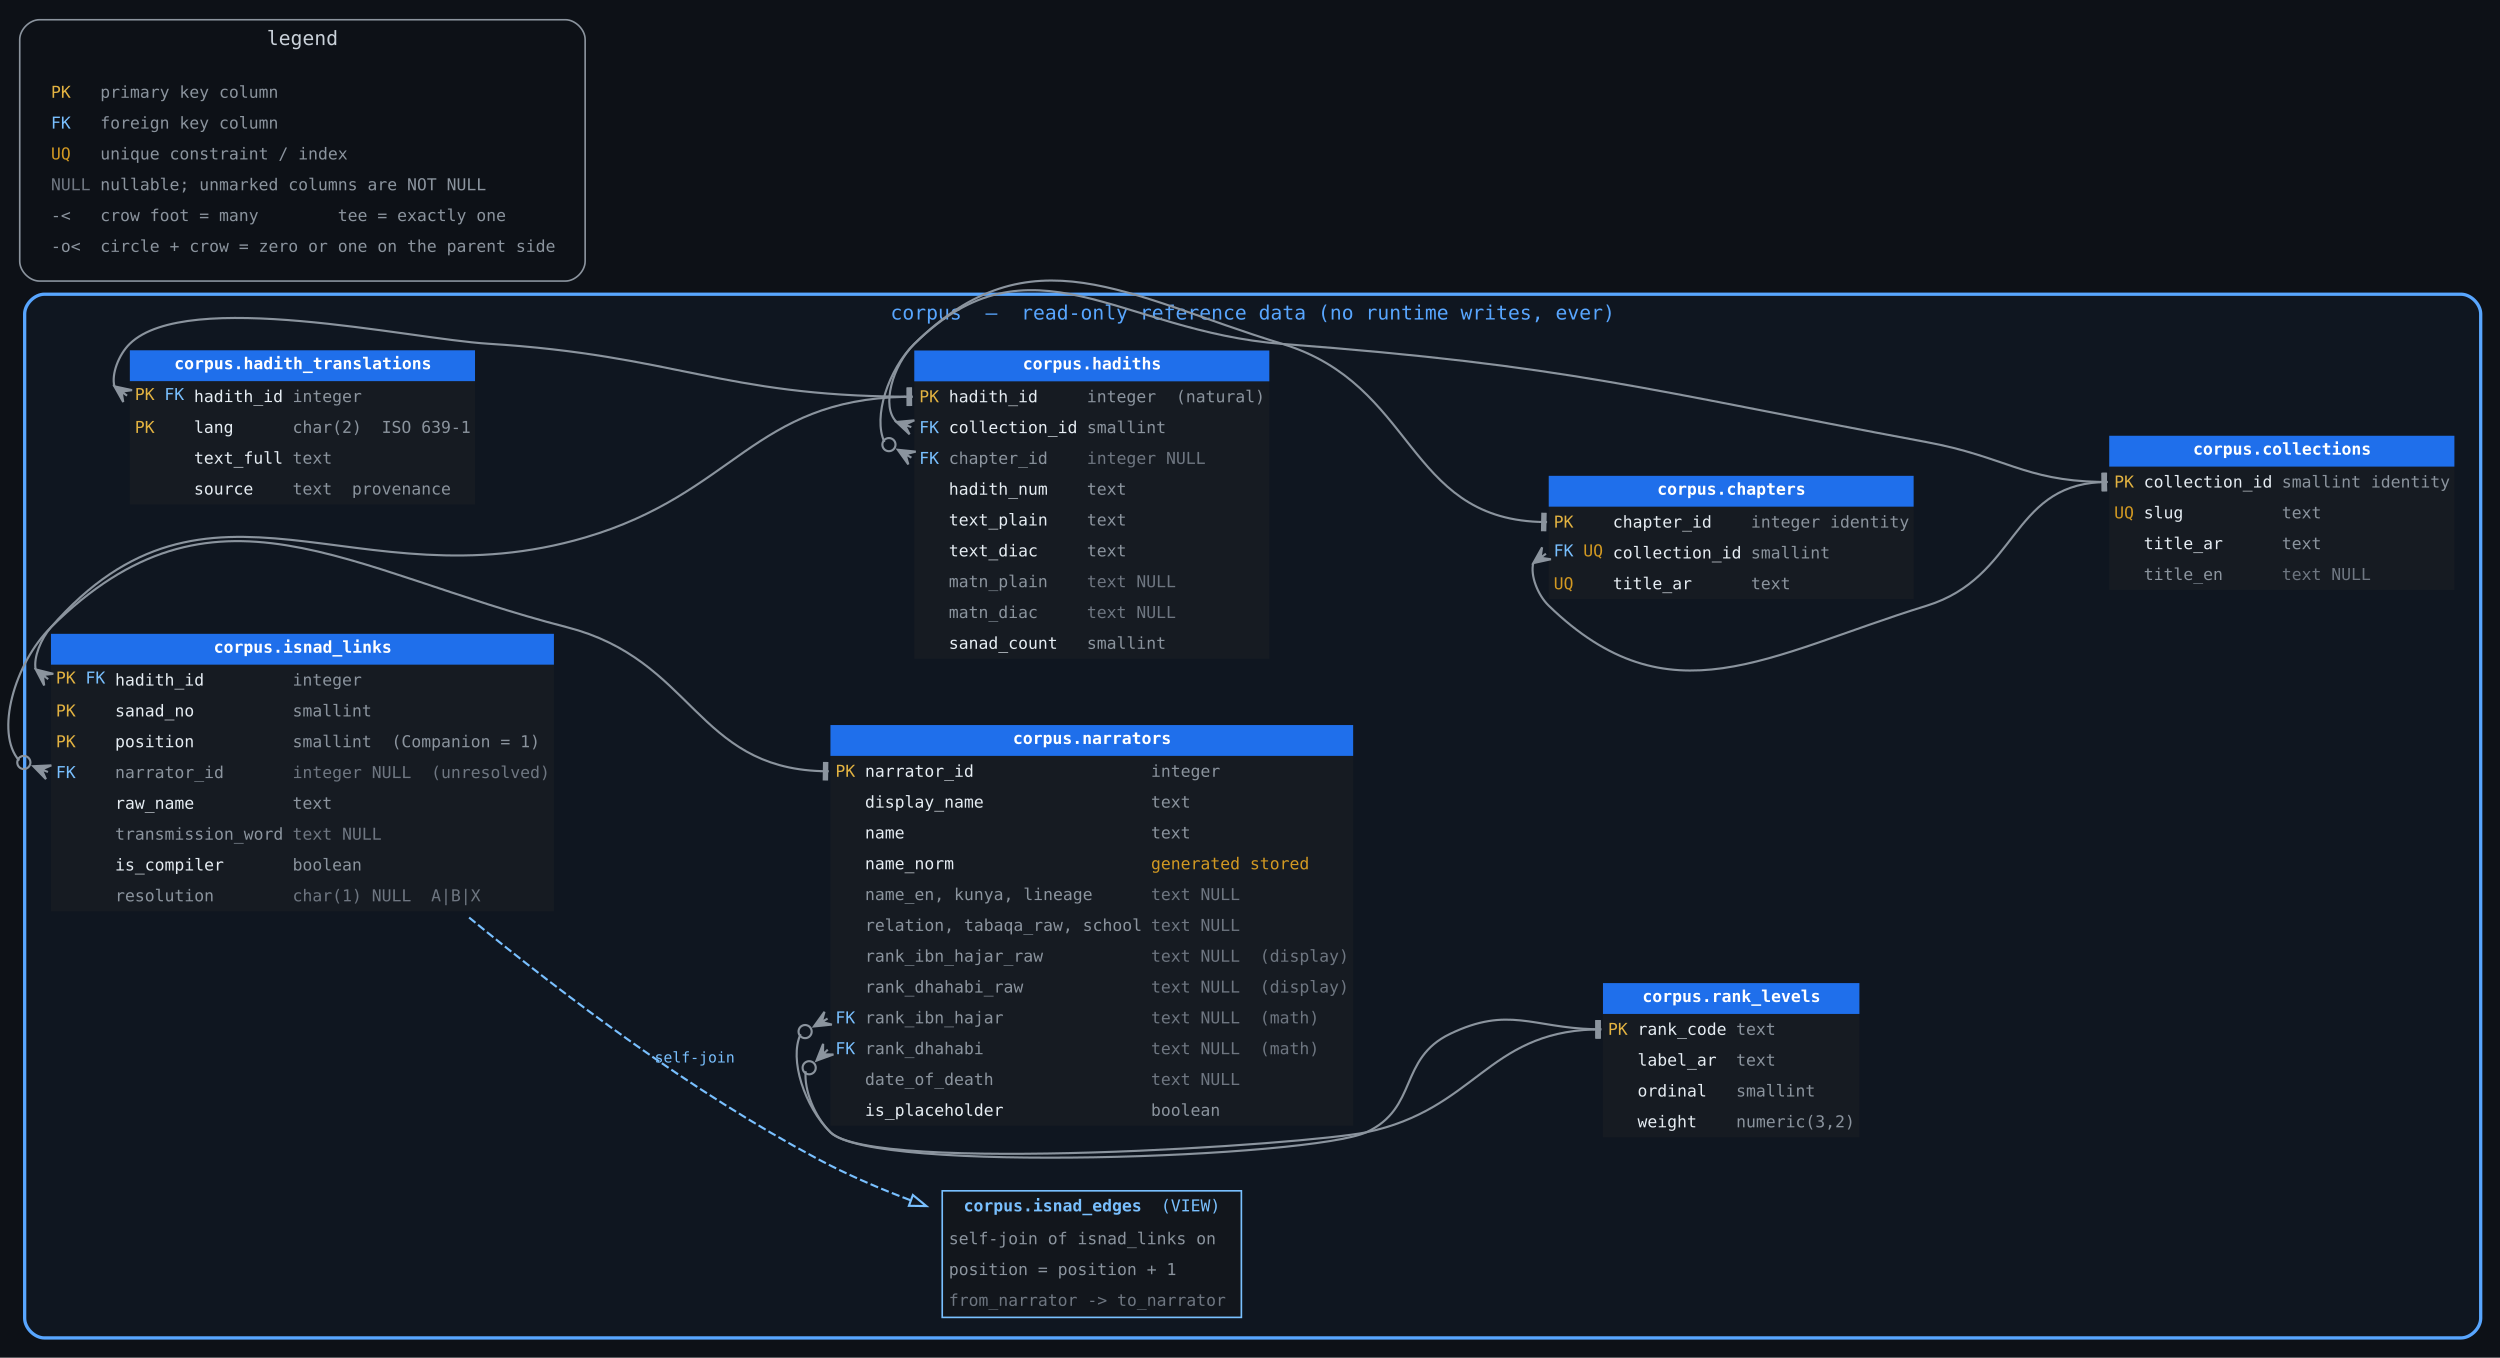
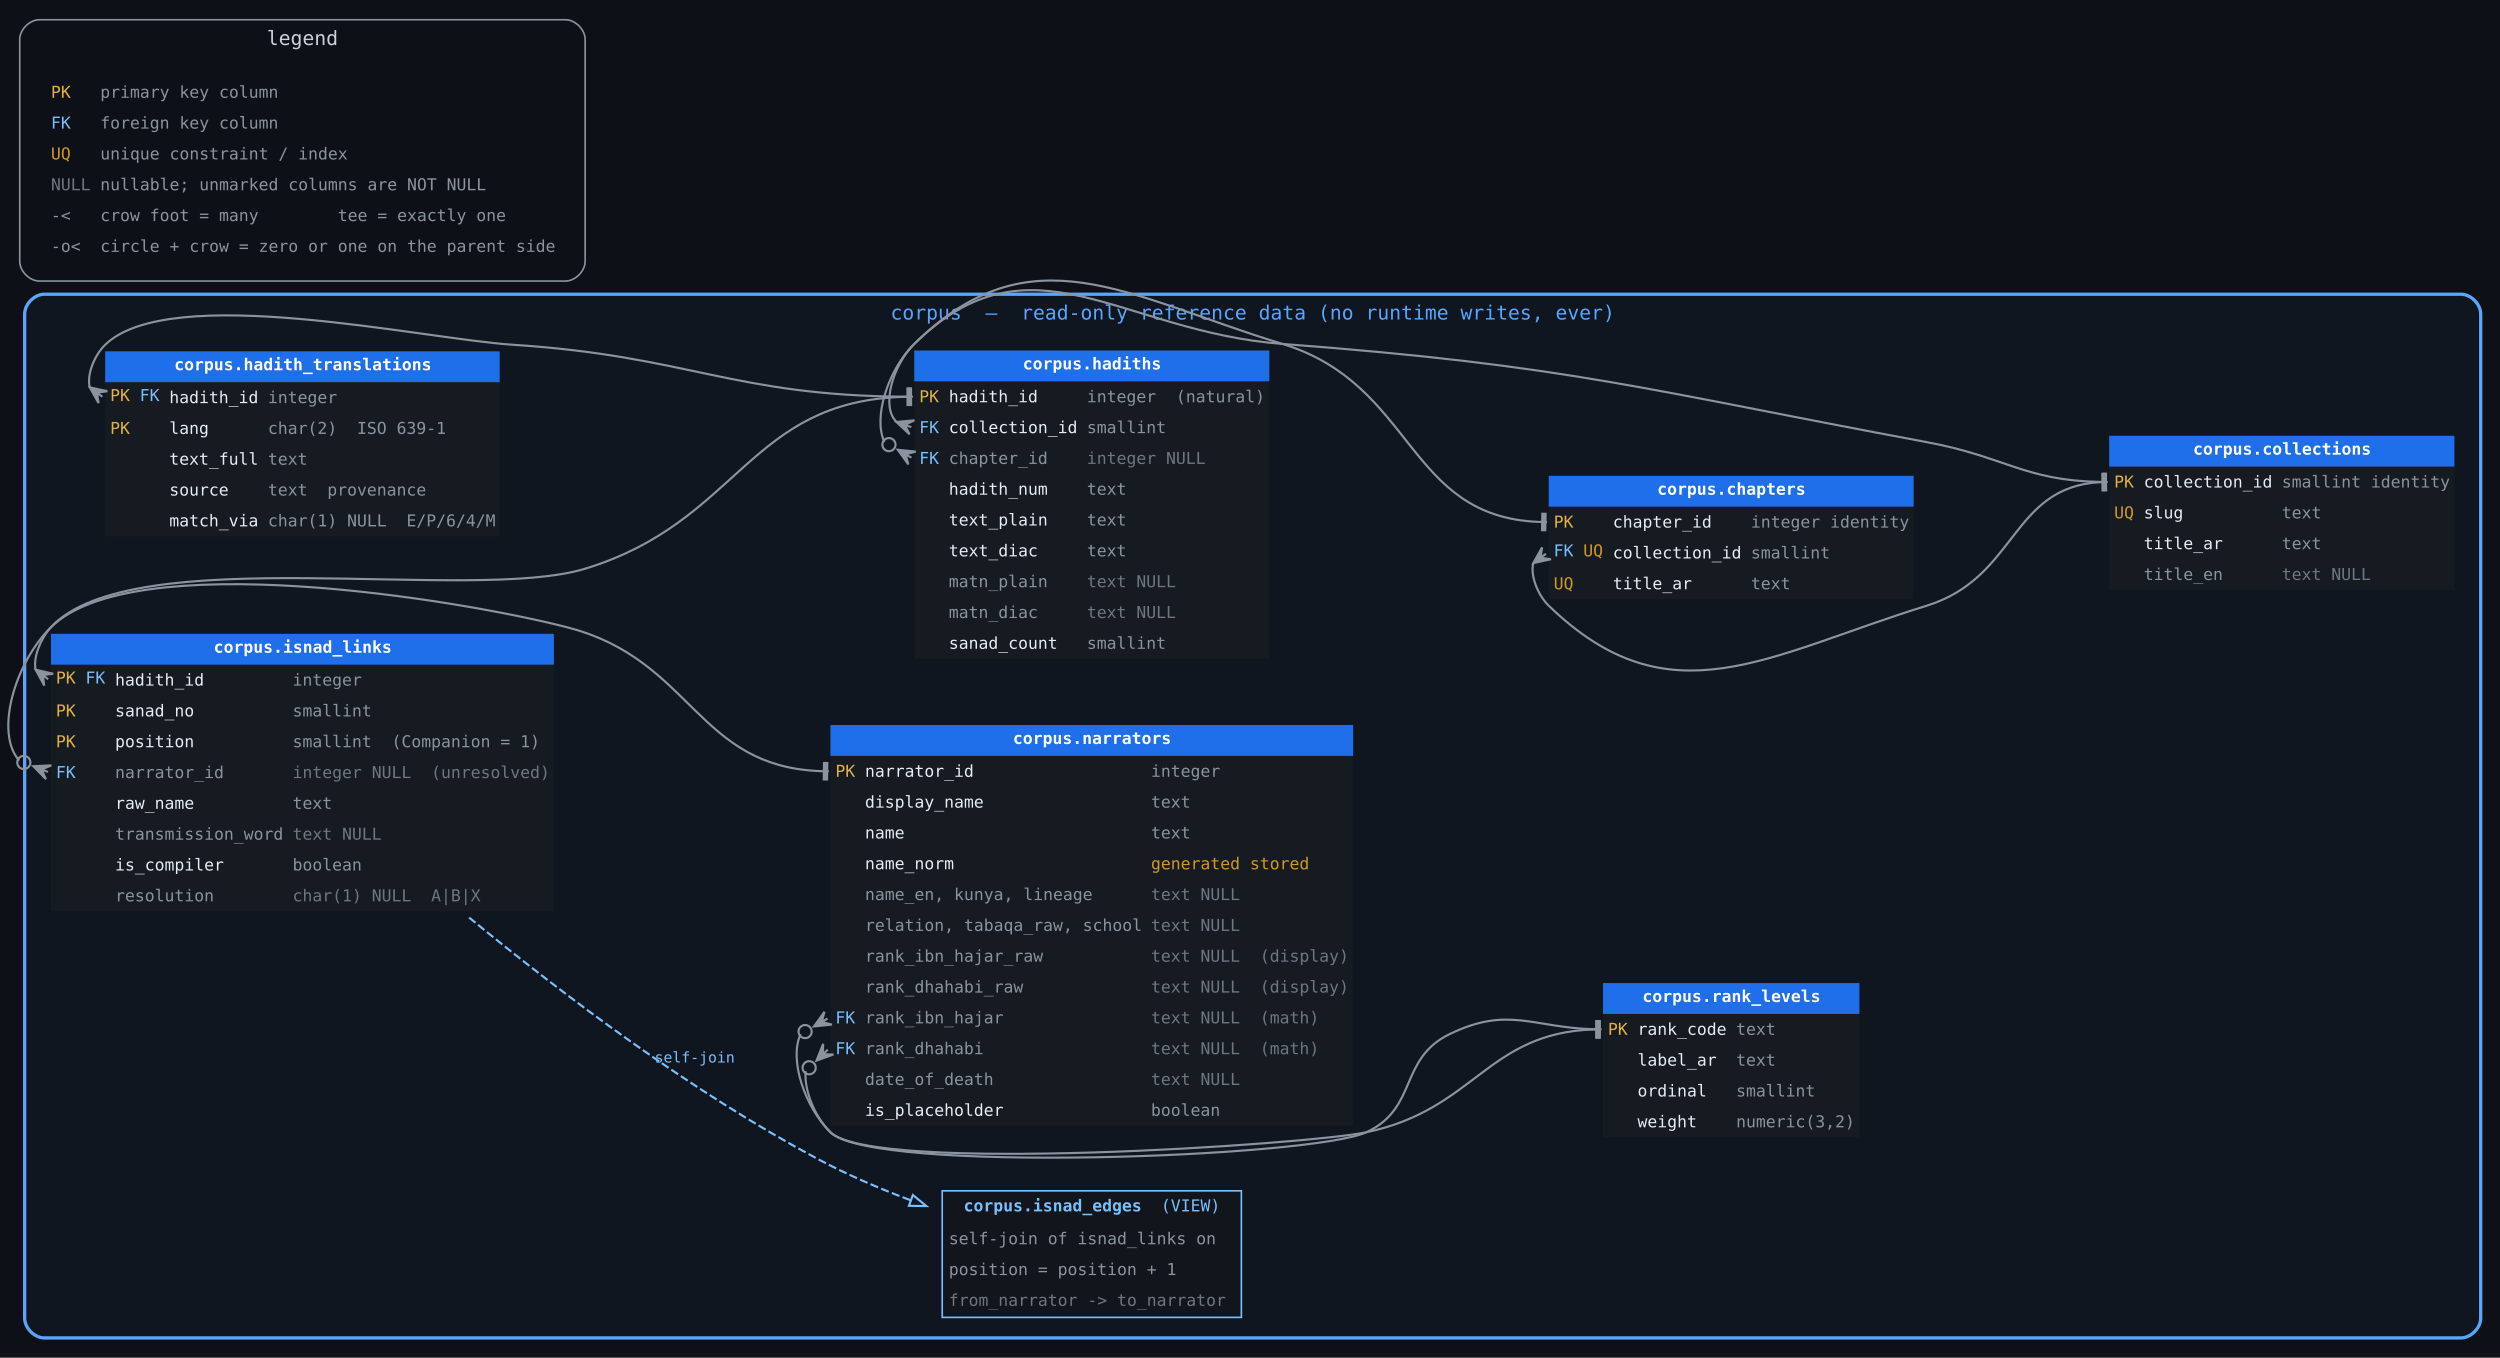
<svg xmlns="http://www.w3.org/2000/svg" width="1521pt" height="826pt" viewBox="0.00 0.00 1521.00 826.00">
  <g id="graph0" class="graph" transform="scale(1 1) rotate(0) translate(4 822)">
    <polygon fill="#0d1117" stroke="none" points="-4,4 -4,-822 1517.25,-822 1517.25,4 -4,4" />
    <g id="clust1" class="cluster">
      <path fill="#0f1620" stroke="#58a6ff" stroke-width="2" d="M23,-8C23,-8 1493.25,-8 1493.25,-8 1499.25,-8 1505.25,-14 1505.25,-20 1505.25,-20 1505.25,-631 1505.25,-631 1505.25,-637 1499.25,-643 1493.25,-643 1493.25,-643 23,-643 23,-643 17,-643 11,-637 11,-631 11,-631 11,-20 11,-20 11,-14 17,-8 23,-8" />
      <text xml:space="preserve" text-anchor="middle" x="758.12" y="-627.6" font-family="DejaVu Sans Mono" font-size="12.00" fill="#58a6ff">corpus  —  read-only reference data (no runtime writes, ever)</text>
    </g>
    <g id="clust2" class="cluster">
      <path fill="#0d1117" stroke="#8b949e" d="M20,-651C20,-651 340,-651 340,-651 346,-651 352,-657 352,-663 352,-663 352,-798 352,-798 352,-804 346,-810 340,-810 340,-810 20,-810 20,-810 14,-810 8,-804 8,-798 8,-798 8,-663 8,-663 8,-657 14,-651 20,-651" />
      <text xml:space="preserve" text-anchor="middle" x="180" y="-794.6" font-family="DejaVu Sans Mono" font-size="12.00" fill="#c9d1d9">legend</text>
    </g>
    <g id="node1" class="node">
      <polygon fill="#161b22" stroke="none" points="1279.25,-463.12 1279.25,-556.88 1489.25,-556.88 1489.25,-463.12 1279.25,-463.12" />
      <polygon fill="#1f6feb" stroke="none" points="1279.25,-538.12 1279.25,-556.88 1489.25,-556.88 1489.25,-538.12 1279.25,-538.12" />
      <text xml:space="preserve" text-anchor="start" x="1330.25" y="-545.38" font-family="DejaVu Sans Mono" font-weight="bold" font-size="10.00" fill="#ffffff">corpus.collections</text>
      <text xml:space="preserve" text-anchor="start" x="1282.25" y="-525.38" font-family="DejaVu Sans Mono" font-size="10.00" fill="#e3b341">PK</text>
      <text xml:space="preserve" text-anchor="start" x="1300.25" y="-525.38" font-family="DejaVu Sans Mono" font-size="10.00" fill="#e6edf3">collection_id</text>
      <text xml:space="preserve" text-anchor="start" x="1384.25" y="-525.38" font-family="DejaVu Sans Mono" font-size="10.00" fill="#8b949e">smallint identity</text>
      <text xml:space="preserve" text-anchor="start" x="1282.25" y="-506.62" font-family="DejaVu Sans Mono" font-size="10.00" fill="#d29922">UQ</text>
      <text xml:space="preserve" text-anchor="start" x="1300.25" y="-506.62" font-family="DejaVu Sans Mono" font-size="10.00" fill="#e6edf3">slug</text>
      <text xml:space="preserve" text-anchor="start" x="1384.25" y="-506.62" font-family="DejaVu Sans Mono" font-size="10.00" fill="#8b949e">text</text>
      <text xml:space="preserve" text-anchor="start" x="1300.25" y="-487.88" font-family="DejaVu Sans Mono" font-size="10.00" fill="#e6edf3">title_ar</text>
      <text xml:space="preserve" text-anchor="start" x="1384.25" y="-487.88" font-family="DejaVu Sans Mono" font-size="10.00" fill="#8b949e">text</text>
      <text xml:space="preserve" text-anchor="start" x="1300.25" y="-469.12" font-family="DejaVu Sans Mono" font-size="10.00" fill="#8b949e">title_en</text>
      <text xml:space="preserve" text-anchor="start" x="1384.25" y="-469.12" font-family="DejaVu Sans Mono" font-size="10.00" fill="#6e7681">text NULL</text>
    </g>
    <g id="node2" class="node">
      <polygon fill="#161b22" stroke="none" points="938.25,-457.5 938.25,-532.5 1160.25,-532.5 1160.25,-457.5 938.25,-457.5" />
      <polygon fill="#1f6feb" stroke="none" points="938.25,-513.75 938.25,-532.5 1160.25,-532.5 1160.25,-513.75 938.25,-513.75" />
      <text xml:space="preserve" text-anchor="start" x="1004.25" y="-521" font-family="DejaVu Sans Mono" font-weight="bold" font-size="10.00" fill="#ffffff">corpus.chapters</text>
      <text xml:space="preserve" text-anchor="start" x="941.25" y="-501" font-family="DejaVu Sans Mono" font-size="10.00" fill="#e3b341">PK</text>
      <text xml:space="preserve" text-anchor="start" x="977.25" y="-501" font-family="DejaVu Sans Mono" font-size="10.00" fill="#e6edf3">chapter_id</text>
      <text xml:space="preserve" text-anchor="start" x="1061.25" y="-501" font-family="DejaVu Sans Mono" font-size="10.00" fill="#8b949e">integer identity</text>
      <text xml:space="preserve" text-anchor="start" x="941.25" y="-483.5" font-family="DejaVu Sans Mono" font-size="10.00" fill="#79c0ff">FK</text>
      <text xml:space="preserve" text-anchor="start" x="953.25" y="-483.5" font-family="DejaVu Sans Mono" font-size="10.00"> </text>
      <text xml:space="preserve" text-anchor="start" x="959.25" y="-483.5" font-family="DejaVu Sans Mono" font-size="10.00" fill="#d29922">UQ</text>
      <text xml:space="preserve" text-anchor="start" x="977.25" y="-482.25" font-family="DejaVu Sans Mono" font-size="10.00" fill="#e6edf3">collection_id</text>
      <text xml:space="preserve" text-anchor="start" x="1061.25" y="-482.25" font-family="DejaVu Sans Mono" font-size="10.00" fill="#8b949e">smallint</text>
      <text xml:space="preserve" text-anchor="start" x="941.25" y="-463.5" font-family="DejaVu Sans Mono" font-size="10.00" fill="#d29922">UQ</text>
      <text xml:space="preserve" text-anchor="start" x="977.25" y="-463.5" font-family="DejaVu Sans Mono" font-size="10.00" fill="#e6edf3">title_ar</text>
      <text xml:space="preserve" text-anchor="start" x="1061.25" y="-463.5" font-family="DejaVu Sans Mono" font-size="10.00" fill="#8b949e">text</text>
    </g>
    <g id="edge1" class="edge">
      <path fill="none" stroke="#8b949e" stroke-width="1.3" d="M928.86,-479.42C926.93,-472.1 931.44,-460.1 938.25,-453.5 1011.65,-382.35 1070.59,-423.29 1168.25,-453.5 1223.29,-470.53 1219.29,-525.62 1273.53,-528.62" />
      <polygon fill="#8b949e" stroke="#8b949e" stroke-width="1.3" points="928.86,-479.42 934.22,-488.98 933.23,-482.65 936.55,-485.11 936.55,-485.11 936.55,-485.11 933.23,-482.65 939.58,-481.75 928.86,-479.42" />
      <polygon fill="#8b949e" stroke="#8b949e" stroke-width="1.3" points="1277.39,-523.72 1277.12,-533.72 1275.12,-533.67 1275.39,-523.67 1277.39,-523.72" />
      <polyline fill="none" stroke="#8b949e" stroke-width="1.3" points="1278.25,-528.75 1273.25,-528.61" />
    </g>
    <g id="node3" class="node">
      <polygon fill="#161b22" stroke="none" points="552.25,-421.25 552.25,-608.75 768.25,-608.75 768.25,-421.25 552.25,-421.25" />
      <polygon fill="#1f6feb" stroke="none" points="552.25,-590 552.25,-608.75 768.25,-608.75 768.25,-590 552.25,-590" />
      <text xml:space="preserve" text-anchor="start" x="618.25" y="-597.25" font-family="DejaVu Sans Mono" font-weight="bold" font-size="10.00" fill="#ffffff">corpus.hadiths</text>
      <text xml:space="preserve" text-anchor="start" x="555.25" y="-577.25" font-family="DejaVu Sans Mono" font-size="10.00" fill="#e3b341">PK</text>
      <text xml:space="preserve" text-anchor="start" x="573.25" y="-577.25" font-family="DejaVu Sans Mono" font-size="10.00" fill="#e6edf3">hadith_id</text>
      <text xml:space="preserve" text-anchor="start" x="657.25" y="-577.25" font-family="DejaVu Sans Mono" font-size="10.00" fill="#8b949e">integer  (natural)</text>
      <text xml:space="preserve" text-anchor="start" x="555.25" y="-558.5" font-family="DejaVu Sans Mono" font-size="10.00" fill="#79c0ff">FK</text>
      <text xml:space="preserve" text-anchor="start" x="573.25" y="-558.5" font-family="DejaVu Sans Mono" font-size="10.00" fill="#e6edf3">collection_id</text>
      <text xml:space="preserve" text-anchor="start" x="657.25" y="-558.5" font-family="DejaVu Sans Mono" font-size="10.00" fill="#8b949e">smallint</text>
      <text xml:space="preserve" text-anchor="start" x="555.25" y="-539.75" font-family="DejaVu Sans Mono" font-size="10.00" fill="#79c0ff">FK</text>
      <text xml:space="preserve" text-anchor="start" x="573.25" y="-539.75" font-family="DejaVu Sans Mono" font-size="10.00" fill="#8b949e">chapter_id</text>
      <text xml:space="preserve" text-anchor="start" x="657.25" y="-539.75" font-family="DejaVu Sans Mono" font-size="10.00" fill="#6e7681">integer NULL</text>
      <text xml:space="preserve" text-anchor="start" x="573.25" y="-521" font-family="DejaVu Sans Mono" font-size="10.00" fill="#e6edf3">hadith_num</text>
      <text xml:space="preserve" text-anchor="start" x="657.25" y="-521" font-family="DejaVu Sans Mono" font-size="10.00" fill="#8b949e">text</text>
      <text xml:space="preserve" text-anchor="start" x="573.25" y="-502.25" font-family="DejaVu Sans Mono" font-size="10.00" fill="#e6edf3">text_plain</text>
      <text xml:space="preserve" text-anchor="start" x="657.25" y="-502.25" font-family="DejaVu Sans Mono" font-size="10.00" fill="#8b949e">text</text>
      <text xml:space="preserve" text-anchor="start" x="573.25" y="-483.5" font-family="DejaVu Sans Mono" font-size="10.00" fill="#e6edf3">text_diac</text>
      <text xml:space="preserve" text-anchor="start" x="657.25" y="-483.5" font-family="DejaVu Sans Mono" font-size="10.00" fill="#8b949e">text</text>
      <text xml:space="preserve" text-anchor="start" x="573.25" y="-464.75" font-family="DejaVu Sans Mono" font-size="10.00" fill="#8b949e">matn_plain</text>
      <text xml:space="preserve" text-anchor="start" x="657.25" y="-464.75" font-family="DejaVu Sans Mono" font-size="10.00" fill="#6e7681">text NULL</text>
      <text xml:space="preserve" text-anchor="start" x="573.25" y="-446" font-family="DejaVu Sans Mono" font-size="10.00" fill="#8b949e">matn_diac</text>
      <text xml:space="preserve" text-anchor="start" x="657.25" y="-446" font-family="DejaVu Sans Mono" font-size="10.00" fill="#6e7681">text NULL</text>
      <text xml:space="preserve" text-anchor="start" x="573.25" y="-427.25" font-family="DejaVu Sans Mono" font-size="10.00" fill="#e6edf3">sanad_count</text>
      <text xml:space="preserve" text-anchor="start" x="657.25" y="-427.25" font-family="DejaVu Sans Mono" font-size="10.00" fill="#8b949e">smallint</text>
    </g>
    <g id="edge2" class="edge">
      <path fill="none" stroke="#8b949e" stroke-width="1.3" d="M541.56,-565.21C531.74,-574.34 539.13,-599.89 552.25,-612.75 623.33,-682.45 676.98,-620.27 776.25,-612.75 951.98,-599.43 994.99,-585.27 1168.25,-553 1215.83,-544.14 1227.43,-529.75 1273.39,-528.8" />
      <polygon fill="#8b949e" stroke="#8b949e" stroke-width="1.3" points="541.38,-565.27 552.3,-566.27 546.52,-563.5 550.43,-562.16 550.43,-562.16 550.43,-562.16 546.52,-563.5 549.37,-557.76 541.38,-565.27" />
      <polygon fill="#8b949e" stroke="#8b949e" stroke-width="1.3" points="1277.2,-523.76 1277.3,-533.76 1275.3,-533.78 1275.2,-523.78 1277.2,-523.76" />
      <polyline fill="none" stroke="#8b949e" stroke-width="1.3" points="1278.25,-528.75 1273.25,-528.8" />
    </g>
    <g id="edge3" class="edge">
      <path fill="none" stroke="#8b949e" stroke-width="1.3" d="M534.08,-553.09C526.94,-568.31 536.49,-597.22 552.25,-612.75 623.15,-682.64 681.03,-641.81 776.25,-612.75 857.14,-588.06 851.26,-507.6 932.3,-504.47" />
      <polygon fill="#8b949e" stroke="#8b949e" stroke-width="1.3" points="542.22,-548.36 553.13,-547.24 546.93,-545.63 550.5,-543.56 550.5,-543.56 550.5,-543.56 546.93,-545.63 548.62,-539.45 542.22,-548.36" />
      <ellipse fill="none" stroke="#8b949e" stroke-width="1.3" cx="536.83" cy="-551.49" rx="4" ry="4" />
      <polygon fill="#8b949e" stroke="#8b949e" stroke-width="1.3" points="936.15,-499.39 936.35,-509.39 934.35,-509.43 934.16,-499.43 936.15,-499.39" />
      <polyline fill="none" stroke="#8b949e" stroke-width="1.3" points="937.25,-504.38 932.25,-504.47" />
    </g>
    <g id="node4" class="node">
      <polygon fill="#161b22" stroke="none" points="971.25,-130.12 971.25,-223.88 1127.25,-223.88 1127.25,-130.12 971.25,-130.12" />
      <polygon fill="#1f6feb" stroke="none" points="971.25,-205.12 971.25,-223.88 1127.25,-223.88 1127.25,-205.12 971.25,-205.12" />
      <text xml:space="preserve" text-anchor="start" x="995.25" y="-212.38" font-family="DejaVu Sans Mono" font-weight="bold" font-size="10.00" fill="#ffffff">corpus.rank_levels</text>
      <text xml:space="preserve" text-anchor="start" x="974.25" y="-192.38" font-family="DejaVu Sans Mono" font-size="10.00" fill="#e3b341">PK</text>
      <text xml:space="preserve" text-anchor="start" x="992.25" y="-192.38" font-family="DejaVu Sans Mono" font-size="10.00" fill="#e6edf3">rank_code</text>
      <text xml:space="preserve" text-anchor="start" x="1052.25" y="-192.38" font-family="DejaVu Sans Mono" font-size="10.00" fill="#8b949e">text</text>
      <text xml:space="preserve" text-anchor="start" x="992.25" y="-173.62" font-family="DejaVu Sans Mono" font-size="10.00" fill="#e6edf3">label_ar</text>
      <text xml:space="preserve" text-anchor="start" x="1052.25" y="-173.62" font-family="DejaVu Sans Mono" font-size="10.00" fill="#8b949e">text</text>
      <text xml:space="preserve" text-anchor="start" x="992.25" y="-154.88" font-family="DejaVu Sans Mono" font-size="10.00" fill="#e6edf3">ordinal</text>
      <text xml:space="preserve" text-anchor="start" x="1052.25" y="-154.88" font-family="DejaVu Sans Mono" font-size="10.00" fill="#8b949e">smallint</text>
      <text xml:space="preserve" text-anchor="start" x="992.25" y="-136.12" font-family="DejaVu Sans Mono" font-size="10.00" fill="#e6edf3">weight</text>
      <text xml:space="preserve" text-anchor="start" x="1052.25" y="-136.12" font-family="DejaVu Sans Mono" font-size="10.00" fill="#8b949e">numeric(3,2)</text>
    </g>
    <g id="node5" class="node">
      <polygon fill="#161b22" stroke="none" points="501.25,-137.12 501.25,-380.88 819.25,-380.88 819.25,-137.12 501.25,-137.12" />
      <polygon fill="#1f6feb" stroke="none" points="501.25,-362.12 501.25,-380.88 819.25,-380.88 819.25,-362.12 501.25,-362.12" />
      <text xml:space="preserve" text-anchor="start" x="612.25" y="-369.38" font-family="DejaVu Sans Mono" font-weight="bold" font-size="10.00" fill="#ffffff">corpus.narrators</text>
      <text xml:space="preserve" text-anchor="start" x="504.25" y="-349.38" font-family="DejaVu Sans Mono" font-size="10.00" fill="#e3b341">PK</text>
      <text xml:space="preserve" text-anchor="start" x="522.25" y="-349.38" font-family="DejaVu Sans Mono" font-size="10.00" fill="#e6edf3">narrator_id</text>
      <text xml:space="preserve" text-anchor="start" x="696.25" y="-349.38" font-family="DejaVu Sans Mono" font-size="10.00" fill="#8b949e">integer</text>
      <text xml:space="preserve" text-anchor="start" x="522.25" y="-330.62" font-family="DejaVu Sans Mono" font-size="10.00" fill="#e6edf3">display_name</text>
      <text xml:space="preserve" text-anchor="start" x="696.25" y="-330.62" font-family="DejaVu Sans Mono" font-size="10.00" fill="#8b949e">text</text>
      <text xml:space="preserve" text-anchor="start" x="522.25" y="-311.88" font-family="DejaVu Sans Mono" font-size="10.00" fill="#e6edf3">name</text>
      <text xml:space="preserve" text-anchor="start" x="696.25" y="-311.88" font-family="DejaVu Sans Mono" font-size="10.00" fill="#8b949e">text</text>
      <text xml:space="preserve" text-anchor="start" x="522.25" y="-293.12" font-family="DejaVu Sans Mono" font-size="10.00" fill="#e6edf3">name_norm</text>
      <text xml:space="preserve" text-anchor="start" x="696.25" y="-293.12" font-family="DejaVu Sans Mono" font-size="10.00" fill="#d29922">generated stored</text>
      <text xml:space="preserve" text-anchor="start" x="522.25" y="-274.38" font-family="DejaVu Sans Mono" font-size="10.00" fill="#8b949e">name_en, kunya, lineage</text>
      <text xml:space="preserve" text-anchor="start" x="696.25" y="-274.38" font-family="DejaVu Sans Mono" font-size="10.00" fill="#6e7681">text NULL</text>
      <text xml:space="preserve" text-anchor="start" x="522.25" y="-255.62" font-family="DejaVu Sans Mono" font-size="10.00" fill="#8b949e">relation, tabaqa_raw, school</text>
      <text xml:space="preserve" text-anchor="start" x="696.25" y="-255.62" font-family="DejaVu Sans Mono" font-size="10.00" fill="#6e7681">text NULL</text>
      <text xml:space="preserve" text-anchor="start" x="522.25" y="-236.88" font-family="DejaVu Sans Mono" font-size="10.00" fill="#8b949e">rank_ibn_hajar_raw</text>
      <text xml:space="preserve" text-anchor="start" x="696.25" y="-236.88" font-family="DejaVu Sans Mono" font-size="10.00" fill="#6e7681">text NULL  (display)</text>
      <text xml:space="preserve" text-anchor="start" x="522.25" y="-218.12" font-family="DejaVu Sans Mono" font-size="10.00" fill="#8b949e">rank_dhahabi_raw</text>
      <text xml:space="preserve" text-anchor="start" x="696.25" y="-218.12" font-family="DejaVu Sans Mono" font-size="10.00" fill="#6e7681">text NULL  (display)</text>
      <text xml:space="preserve" text-anchor="start" x="504.25" y="-199.38" font-family="DejaVu Sans Mono" font-size="10.00" fill="#79c0ff">FK</text>
      <text xml:space="preserve" text-anchor="start" x="522.25" y="-199.38" font-family="DejaVu Sans Mono" font-size="10.00" fill="#8b949e">rank_ibn_hajar</text>
      <text xml:space="preserve" text-anchor="start" x="696.25" y="-199.38" font-family="DejaVu Sans Mono" font-size="10.00" fill="#6e7681">text NULL  (math)</text>
      <text xml:space="preserve" text-anchor="start" x="504.25" y="-180.62" font-family="DejaVu Sans Mono" font-size="10.00" fill="#79c0ff">FK</text>
      <text xml:space="preserve" text-anchor="start" x="522.25" y="-180.62" font-family="DejaVu Sans Mono" font-size="10.00" fill="#8b949e">rank_dhahabi</text>
      <text xml:space="preserve" text-anchor="start" x="696.25" y="-180.62" font-family="DejaVu Sans Mono" font-size="10.00" fill="#6e7681">text NULL  (math)</text>
      <text xml:space="preserve" text-anchor="start" x="522.25" y="-161.88" font-family="DejaVu Sans Mono" font-size="10.00" fill="#8b949e">date_of_death</text>
      <text xml:space="preserve" text-anchor="start" x="696.25" y="-161.88" font-family="DejaVu Sans Mono" font-size="10.00" fill="#6e7681">text NULL</text>
      <text xml:space="preserve" text-anchor="start" x="522.25" y="-143.12" font-family="DejaVu Sans Mono" font-size="10.00" fill="#e6edf3">is_placeholder</text>
      <text xml:space="preserve" text-anchor="start" x="696.25" y="-143.12" font-family="DejaVu Sans Mono" font-size="10.00" fill="#8b949e">boolean</text>
    </g>
    <g id="edge6" class="edge">
      <path fill="none" stroke="#8b949e" stroke-width="1.3" d="M483.08,-192.78C475.94,-177.56 485.49,-148.66 501.25,-133.12 527.05,-107.7 794.37,-117.94 827.25,-133.12 858.99,-147.78 846.74,-177.87 878.25,-193 913.69,-210.01 928.2,-196.87 965.58,-195.82" />
      <polygon fill="#8b949e" stroke="#8b949e" stroke-width="1.3" points="491.22,-197.51 497.62,-206.42 495.93,-200.24 499.5,-202.31 499.5,-202.31 499.5,-202.31 495.93,-200.24 502.13,-198.64 491.22,-197.51" />
      <ellipse fill="none" stroke="#8b949e" stroke-width="1.3" cx="485.83" cy="-194.38" rx="4" ry="4" />
      <polygon fill="#8b949e" stroke="#8b949e" stroke-width="1.3" points="969.18,-190.76 969.32,-200.76 967.32,-200.79 967.18,-190.79 969.18,-190.76" />
      <polyline fill="none" stroke="#8b949e" stroke-width="1.3" points="970.25,-195.75 965.25,-195.82" />
    </g>
    <g id="edge7" class="edge">
      <path fill="none" stroke="#8b949e" stroke-width="1.3" d="M486.15,-170.29C485.13,-158.7 491.66,-142.53 501.25,-133.12 527.11,-107.76 791.8,-125.7 827.25,-133.12 893.57,-147.01 900.57,-193.5 965.47,-195.67" />
      <polygon fill="#8b949e" stroke="#8b949e" stroke-width="1.3" points="492.77,-176.73 496.8,-186.92 496.67,-180.51 499.63,-183.39 499.63,-183.39 499.63,-183.39 496.67,-180.51 503.08,-180.47 492.77,-176.73" />
      <ellipse fill="none" stroke="#8b949e" stroke-width="1.3" cx="488.3" cy="-172.38" rx="4" ry="4" />
      <polygon fill="#8b949e" stroke="#8b949e" stroke-width="1.3" points="969.33,-190.73 969.17,-200.73 967.17,-200.7 967.33,-190.7 969.33,-190.73" />
      <polyline fill="none" stroke="#8b949e" stroke-width="1.3" points="970.25,-195.75 965.25,-195.67" />
    </g>
    <g id="node6" class="node">
      <polygon fill="#161b22" stroke="none" points="27,-267.62 27,-436.38 333,-436.38 333,-267.62 27,-267.62" />
      <polygon fill="#1f6feb" stroke="none" points="27,-417.62 27,-436.38 333,-436.38 333,-417.62 27,-417.62" />
      <text xml:space="preserve" text-anchor="start" x="126" y="-424.88" font-family="DejaVu Sans Mono" font-weight="bold" font-size="10.00" fill="#ffffff">corpus.isnad_links</text>
      <text xml:space="preserve" text-anchor="start" x="30" y="-406.12" font-family="DejaVu Sans Mono" font-size="10.00" fill="#e3b341">PK</text>
      <text xml:space="preserve" text-anchor="start" x="42" y="-406.12" font-family="DejaVu Sans Mono" font-size="10.00"> </text>
      <text xml:space="preserve" text-anchor="start" x="48" y="-406.12" font-family="DejaVu Sans Mono" font-size="10.00" fill="#79c0ff">FK</text>
      <text xml:space="preserve" text-anchor="start" x="66" y="-404.88" font-family="DejaVu Sans Mono" font-size="10.00" fill="#e6edf3">hadith_id</text>
      <text xml:space="preserve" text-anchor="start" x="174" y="-404.88" font-family="DejaVu Sans Mono" font-size="10.00" fill="#8b949e">integer</text>
      <text xml:space="preserve" text-anchor="start" x="30" y="-386.12" font-family="DejaVu Sans Mono" font-size="10.00" fill="#e3b341">PK</text>
      <text xml:space="preserve" text-anchor="start" x="66" y="-386.12" font-family="DejaVu Sans Mono" font-size="10.00" fill="#e6edf3">sanad_no</text>
      <text xml:space="preserve" text-anchor="start" x="174" y="-386.12" font-family="DejaVu Sans Mono" font-size="10.00" fill="#8b949e">smallint</text>
      <text xml:space="preserve" text-anchor="start" x="30" y="-367.38" font-family="DejaVu Sans Mono" font-size="10.00" fill="#e3b341">PK</text>
      <text xml:space="preserve" text-anchor="start" x="66" y="-367.38" font-family="DejaVu Sans Mono" font-size="10.00" fill="#e6edf3">position</text>
      <text xml:space="preserve" text-anchor="start" x="174" y="-367.38" font-family="DejaVu Sans Mono" font-size="10.00" fill="#8b949e">smallint  (Companion = 1)</text>
      <text xml:space="preserve" text-anchor="start" x="30" y="-348.62" font-family="DejaVu Sans Mono" font-size="10.00" fill="#79c0ff">FK</text>
      <text xml:space="preserve" text-anchor="start" x="66" y="-348.62" font-family="DejaVu Sans Mono" font-size="10.00" fill="#8b949e">narrator_id</text>
      <text xml:space="preserve" text-anchor="start" x="174" y="-348.62" font-family="DejaVu Sans Mono" font-size="10.00" fill="#6e7681">integer NULL  (unresolved)</text>
      <text xml:space="preserve" text-anchor="start" x="66" y="-329.88" font-family="DejaVu Sans Mono" font-size="10.00" fill="#e6edf3">raw_name</text>
      <text xml:space="preserve" text-anchor="start" x="174" y="-329.88" font-family="DejaVu Sans Mono" font-size="10.00" fill="#8b949e">text</text>
      <text xml:space="preserve" text-anchor="start" x="66" y="-311.12" font-family="DejaVu Sans Mono" font-size="10.00" fill="#8b949e">transmission_word</text>
      <text xml:space="preserve" text-anchor="start" x="174" y="-311.12" font-family="DejaVu Sans Mono" font-size="10.00" fill="#6e7681">text NULL</text>
      <text xml:space="preserve" text-anchor="start" x="66" y="-292.38" font-family="DejaVu Sans Mono" font-size="10.00" fill="#e6edf3">is_compiler</text>
      <text xml:space="preserve" text-anchor="start" x="174" y="-292.38" font-family="DejaVu Sans Mono" font-size="10.00" fill="#8b949e">boolean</text>
      <text xml:space="preserve" text-anchor="start" x="66" y="-273.62" font-family="DejaVu Sans Mono" font-size="10.00" fill="#8b949e">resolution</text>
      <text xml:space="preserve" text-anchor="start" x="174" y="-273.62" font-family="DejaVu Sans Mono" font-size="10.00" fill="#6e7681">char(1) NULL  A|B|X</text>
    </g>
    <g id="edge4" class="edge">
-       <path fill="none" stroke="#8b949e" stroke-width="1.3" d="M17.69,-414.78C16.29,-421.96 20.91,-433.4 27,-440.38 123.33,-550.71 211.49,-453.65 352,-495 442.93,-521.76 454.5,-578.69 546.52,-580.58" />
-       <polygon fill="#8b949e" stroke="#8b949e" stroke-width="1.3" points="17.8,-414.7 28.44,-412.06 22.07,-411.34 25.32,-408.79 25.32,-408.79 25.32,-408.79 22.07,-411.34 22.88,-404.98 17.8,-414.7" />
-       <polygon fill="#8b949e" stroke="#8b949e" stroke-width="1.3" points="550.3,-575.62 550.2,-585.61 548.2,-585.59 548.3,-575.59 550.3,-575.62" />
-       <polyline fill="none" stroke="#8b949e" stroke-width="1.3" points="551.25,-580.62 546.25,-580.57" />
+       <path fill="none" stroke="#8b949e" stroke-width="1.3" d="M17.67,-414.59C16.04,-421.81 20.64,-433.49 27,-440.38 76.33,-493.72 282.51,-454.78 352,-476 446.07,-504.72 451.08,-578.13 546.35,-580.56" />
+       <polygon fill="#8b949e" stroke="#8b949e" stroke-width="1.3" points="17.7,-414.57 28.38,-412.09 22.02,-411.28 25.31,-408.78 25.31,-408.78 25.31,-408.78 22.02,-411.28 22.93,-404.93 17.7,-414.57" />
+       <polygon fill="#8b949e" stroke="#8b949e" stroke-width="1.3" points="550.31,-575.61 550.19,-585.61 548.19,-585.59 548.31,-575.59 550.31,-575.61" />
+       <polyline fill="none" stroke="#8b949e" stroke-width="1.3" points="551.25,-580.62 546.25,-580.56" />
    </g>
    <g id="edge5" class="edge">
-       <path fill="none" stroke="#8b949e" stroke-width="1.3" d="M7.7,-359.23C-7.38,-376.16 4.96,-418.58 27,-440.38 126.24,-538.5 205.84,-475.11 341,-440.38 417.71,-420.66 419.43,-355.37 495.61,-352.83" />
+       <path fill="none" stroke="#8b949e" stroke-width="1.3" d="M7.7,-359.23C-7.38,-376.16 4.96,-418.58 27,-440.38 76.62,-489.44 273.42,-457.74 341,-440.38 417.71,-420.66 419.43,-355.37 495.61,-352.83" />
      <polygon fill="#8b949e" stroke="#8b949e" stroke-width="1.3" points="16.29,-355.83 27.25,-356.35 21.35,-353.84 25.19,-352.32 25.19,-352.32 25.19,-352.32 21.35,-353.84 23.94,-347.97 16.29,-355.83" />
      <ellipse fill="none" stroke="#8b949e" stroke-width="1.3" cx="10.5" cy="-358.12" rx="4" ry="4" />
      <polygon fill="#8b949e" stroke="#8b949e" stroke-width="1.3" points="499.17,-347.77 499.33,-357.77 497.33,-357.8 497.17,-347.8 499.17,-347.77" />
      <polyline fill="none" stroke="#8b949e" stroke-width="1.3" points="500.25,-352.75 495.25,-352.83" />
    </g>
    <g id="node8" class="node">
      <polygon fill="#12161c" stroke="none" points="569.25,-20.5 569.25,-97.5 751.25,-97.5 751.25,-20.5 569.25,-20.5" />
+       <polygon fill="none" stroke="#79c0ff" points="569.25,-20.5 569.25,-97.5 751.25,-97.5 751.25,-20.5 569.25,-20.5" />
      <text xml:space="preserve" text-anchor="start" x="582.25" y="-85" font-family="DejaVu Sans Mono" font-weight="bold" font-size="10.00" fill="#79c0ff">corpus.isnad_edges</text>
      <text xml:space="preserve" text-anchor="start" x="690.25" y="-85" font-family="DejaVu Sans Mono" font-size="10.00" fill="#79c0ff">  (VIEW)</text>
      <text xml:space="preserve" text-anchor="start" x="573.25" y="-65" font-family="DejaVu Sans Mono" font-size="10.00" fill="#8b949e">self-join of isnad_links on</text>
      <text xml:space="preserve" text-anchor="start" x="573.25" y="-46.25" font-family="DejaVu Sans Mono" font-size="10.00" fill="#8b949e">position = position + 1</text>
      <text xml:space="preserve" text-anchor="start" x="573.25" y="-27.5" font-family="DejaVu Sans Mono" font-size="10.00" fill="#6e7681">from_narrator -&gt; to_narrator</text>
-       <polygon fill="none" stroke="#79c0ff" points="569.25,-20.5 569.25,-97.5 751.25,-97.5 751.25,-20.5 569.25,-20.5" />
    </g>
    <g id="edge9" class="edge">
      <path fill="none" stroke="#79c0ff" stroke-width="1.3" stroke-dasharray="5,2" d="M281.41,-263.77C340.11,-215.53 417.4,-157.52 493.25,-117 511.12,-107.46 530.87,-98.96 550.34,-91.62" />
      <polygon fill="none" stroke="#79c0ff" stroke-width="1.3" points="551.4,-94.96 559.58,-88.22 548.98,-88.39 551.4,-94.96" />
      <text xml:space="preserve" text-anchor="middle" x="418.62" y="-175.57" font-family="DejaVu Sans Mono" font-size="9.00" fill="#79c0ff">self-join</text>
    </g>
    <g id="node7" class="node">
-       <polygon fill="#161b22" stroke="none" points="75,-515.12 75,-608.88 285,-608.88 285,-515.12 75,-515.12" />
-       <polygon fill="#1f6feb" stroke="none" points="75,-590.12 75,-608.88 285,-608.88 285,-590.12 75,-590.12" />
-       <text xml:space="preserve" text-anchor="start" x="102" y="-597.38" font-family="DejaVu Sans Mono" font-weight="bold" font-size="10.00" fill="#ffffff">corpus.hadith_translations</text>
-       <text xml:space="preserve" text-anchor="start" x="78" y="-578.62" font-family="DejaVu Sans Mono" font-size="10.00" fill="#e3b341">PK</text>
-       <text xml:space="preserve" text-anchor="start" x="90" y="-578.62" font-family="DejaVu Sans Mono" font-size="10.00"> </text>
-       <text xml:space="preserve" text-anchor="start" x="96" y="-578.62" font-family="DejaVu Sans Mono" font-size="10.00" fill="#79c0ff">FK</text>
-       <text xml:space="preserve" text-anchor="start" x="114" y="-577.38" font-family="DejaVu Sans Mono" font-size="10.00" fill="#e6edf3">hadith_id</text>
-       <text xml:space="preserve" text-anchor="start" x="174" y="-577.38" font-family="DejaVu Sans Mono" font-size="10.00" fill="#8b949e">integer</text>
-       <text xml:space="preserve" text-anchor="start" x="78" y="-558.62" font-family="DejaVu Sans Mono" font-size="10.00" fill="#e3b341">PK</text>
-       <text xml:space="preserve" text-anchor="start" x="114" y="-558.62" font-family="DejaVu Sans Mono" font-size="10.00" fill="#e6edf3">lang</text>
-       <text xml:space="preserve" text-anchor="start" x="174" y="-558.62" font-family="DejaVu Sans Mono" font-size="10.00" fill="#8b949e">char(2)  ISO 639-1</text>
-       <text xml:space="preserve" text-anchor="start" x="114" y="-539.88" font-family="DejaVu Sans Mono" font-size="10.00" fill="#e6edf3">text_full</text>
-       <text xml:space="preserve" text-anchor="start" x="174" y="-539.88" font-family="DejaVu Sans Mono" font-size="10.00" fill="#8b949e">text</text>
-       <text xml:space="preserve" text-anchor="start" x="114" y="-521.12" font-family="DejaVu Sans Mono" font-size="10.00" fill="#e6edf3">source</text>
-       <text xml:space="preserve" text-anchor="start" x="174" y="-521.12" font-family="DejaVu Sans Mono" font-size="10.00" fill="#8b949e">text  provenance</text>
+       <polygon fill="#161b22" stroke="none" points="60,-495.75 60,-608.25 300,-608.25 300,-495.75 60,-495.75" />
+       <polygon fill="#1f6feb" stroke="none" points="60,-589.5 60,-608.25 300,-608.25 300,-589.5 60,-589.5" />
+       <text xml:space="preserve" text-anchor="start" x="102" y="-596.75" font-family="DejaVu Sans Mono" font-weight="bold" font-size="10.00" fill="#ffffff">corpus.hadith_translations</text>
+       <text xml:space="preserve" text-anchor="start" x="63" y="-578" font-family="DejaVu Sans Mono" font-size="10.00" fill="#e3b341">PK</text>
+       <text xml:space="preserve" text-anchor="start" x="75" y="-578" font-family="DejaVu Sans Mono" font-size="10.00"> </text>
+       <text xml:space="preserve" text-anchor="start" x="81" y="-578" font-family="DejaVu Sans Mono" font-size="10.00" fill="#79c0ff">FK</text>
+       <text xml:space="preserve" text-anchor="start" x="99" y="-576.75" font-family="DejaVu Sans Mono" font-size="10.00" fill="#e6edf3">hadith_id</text>
+       <text xml:space="preserve" text-anchor="start" x="159" y="-576.75" font-family="DejaVu Sans Mono" font-size="10.00" fill="#8b949e">integer</text>
+       <text xml:space="preserve" text-anchor="start" x="63" y="-558" font-family="DejaVu Sans Mono" font-size="10.00" fill="#e3b341">PK</text>
+       <text xml:space="preserve" text-anchor="start" x="99" y="-558" font-family="DejaVu Sans Mono" font-size="10.00" fill="#e6edf3">lang</text>
+       <text xml:space="preserve" text-anchor="start" x="159" y="-558" font-family="DejaVu Sans Mono" font-size="10.00" fill="#8b949e">char(2)  ISO 639-1</text>
+       <text xml:space="preserve" text-anchor="start" x="99" y="-539.25" font-family="DejaVu Sans Mono" font-size="10.00" fill="#e6edf3">text_full</text>
+       <text xml:space="preserve" text-anchor="start" x="159" y="-539.25" font-family="DejaVu Sans Mono" font-size="10.00" fill="#8b949e">text</text>
+       <text xml:space="preserve" text-anchor="start" x="99" y="-520.5" font-family="DejaVu Sans Mono" font-size="10.00" fill="#e6edf3">source</text>
+       <text xml:space="preserve" text-anchor="start" x="159" y="-520.5" font-family="DejaVu Sans Mono" font-size="10.00" fill="#8b949e">text  provenance</text>
+       <text xml:space="preserve" text-anchor="start" x="99" y="-501.75" font-family="DejaVu Sans Mono" font-size="10.00" fill="#e6edf3">match_via</text>
+       <text xml:space="preserve" text-anchor="start" x="159" y="-501.75" font-family="DejaVu Sans Mono" font-size="10.00" fill="#8b949e">char(1) NULL  E/P/6/4/M</text>
    </g>
    <g id="edge8" class="edge">
-       <path fill="none" stroke="#8b949e" stroke-width="1.3" d="M65.61,-586.96C63.68,-594.27 68.19,-606.27 75,-612.88 109.78,-646.59 244.65,-615.88 293,-612.88 406.87,-605.79 434.82,-581.31 546.55,-580.64" />
-       <polygon fill="#8b949e" stroke="#8b949e" stroke-width="1.3" points="65.61,-586.95 76.33,-584.63 69.98,-583.72 73.3,-581.27 73.3,-581.27 73.3,-581.27 69.98,-583.72 70.97,-577.39 65.61,-586.95" />
-       <polygon fill="#8b949e" stroke="#8b949e" stroke-width="1.3" points="550.24,-575.63 550.26,-585.63 548.26,-585.63 548.24,-575.63 550.24,-575.63" />
+       <path fill="none" stroke="#8b949e" stroke-width="1.3" d="M50.61,-586.33C48.68,-593.65 53.19,-605.65 60,-612.25 99.57,-650.61 253,-615.81 308,-612.25 415.2,-605.31 441.47,-581.34 546.51,-580.64" />
+       <polygon fill="#8b949e" stroke="#8b949e" stroke-width="1.3" points="50.61,-586.33 61.33,-584 54.98,-583.1 58.3,-580.64 58.3,-580.64 58.3,-580.64 54.98,-583.1 55.97,-576.77 50.61,-586.33" />
+       <polygon fill="#8b949e" stroke="#8b949e" stroke-width="1.3" points="550.23,-575.63 550.27,-585.63 548.27,-585.63 548.23,-575.64 550.23,-575.63" />
      <polyline fill="none" stroke="#8b949e" stroke-width="1.3" points="551.25,-580.62 546.25,-580.64" />
    </g>
    <g id="node9" class="node">
      <polygon fill="#0d1117" stroke="none" points="24,-662.75 24,-775.25 336,-775.25 336,-662.75 24,-662.75" />
      <text xml:space="preserve" text-anchor="start" x="27" y="-762.5" font-family="DejaVu Sans Mono" font-size="10.00" fill="#e3b341">PK</text>
      <text xml:space="preserve" text-anchor="start" x="57" y="-762.5" font-family="DejaVu Sans Mono" font-size="10.00" fill="#8b949e">primary key column</text>
      <text xml:space="preserve" text-anchor="start" x="27" y="-743.75" font-family="DejaVu Sans Mono" font-size="10.00" fill="#79c0ff">FK</text>
      <text xml:space="preserve" text-anchor="start" x="57" y="-743.75" font-family="DejaVu Sans Mono" font-size="10.00" fill="#8b949e">foreign key column</text>
      <text xml:space="preserve" text-anchor="start" x="27" y="-725" font-family="DejaVu Sans Mono" font-size="10.00" fill="#d29922">UQ</text>
      <text xml:space="preserve" text-anchor="start" x="57" y="-725" font-family="DejaVu Sans Mono" font-size="10.00" fill="#8b949e">unique constraint / index</text>
      <text xml:space="preserve" text-anchor="start" x="27" y="-706.25" font-family="DejaVu Sans Mono" font-size="10.00" fill="#6e7681">NULL</text>
      <text xml:space="preserve" text-anchor="start" x="57" y="-706.25" font-family="DejaVu Sans Mono" font-size="10.00" fill="#8b949e">nullable; unmarked columns are NOT NULL</text>
      <text xml:space="preserve" text-anchor="start" x="27" y="-687.5" font-family="DejaVu Sans Mono" font-size="10.00" fill="#8b949e">-&lt;</text>
      <text xml:space="preserve" text-anchor="start" x="57" y="-687.5" font-family="DejaVu Sans Mono" font-size="10.00" fill="#8b949e">crow foot = many        tee = exactly one</text>
      <text xml:space="preserve" text-anchor="start" x="27" y="-668.75" font-family="DejaVu Sans Mono" font-size="10.00" fill="#8b949e">-o&lt;</text>
      <text xml:space="preserve" text-anchor="start" x="57" y="-668.75" font-family="DejaVu Sans Mono" font-size="10.00" fill="#8b949e">circle + crow = zero or one on the parent side</text>
    </g>
  </g>
</svg>
